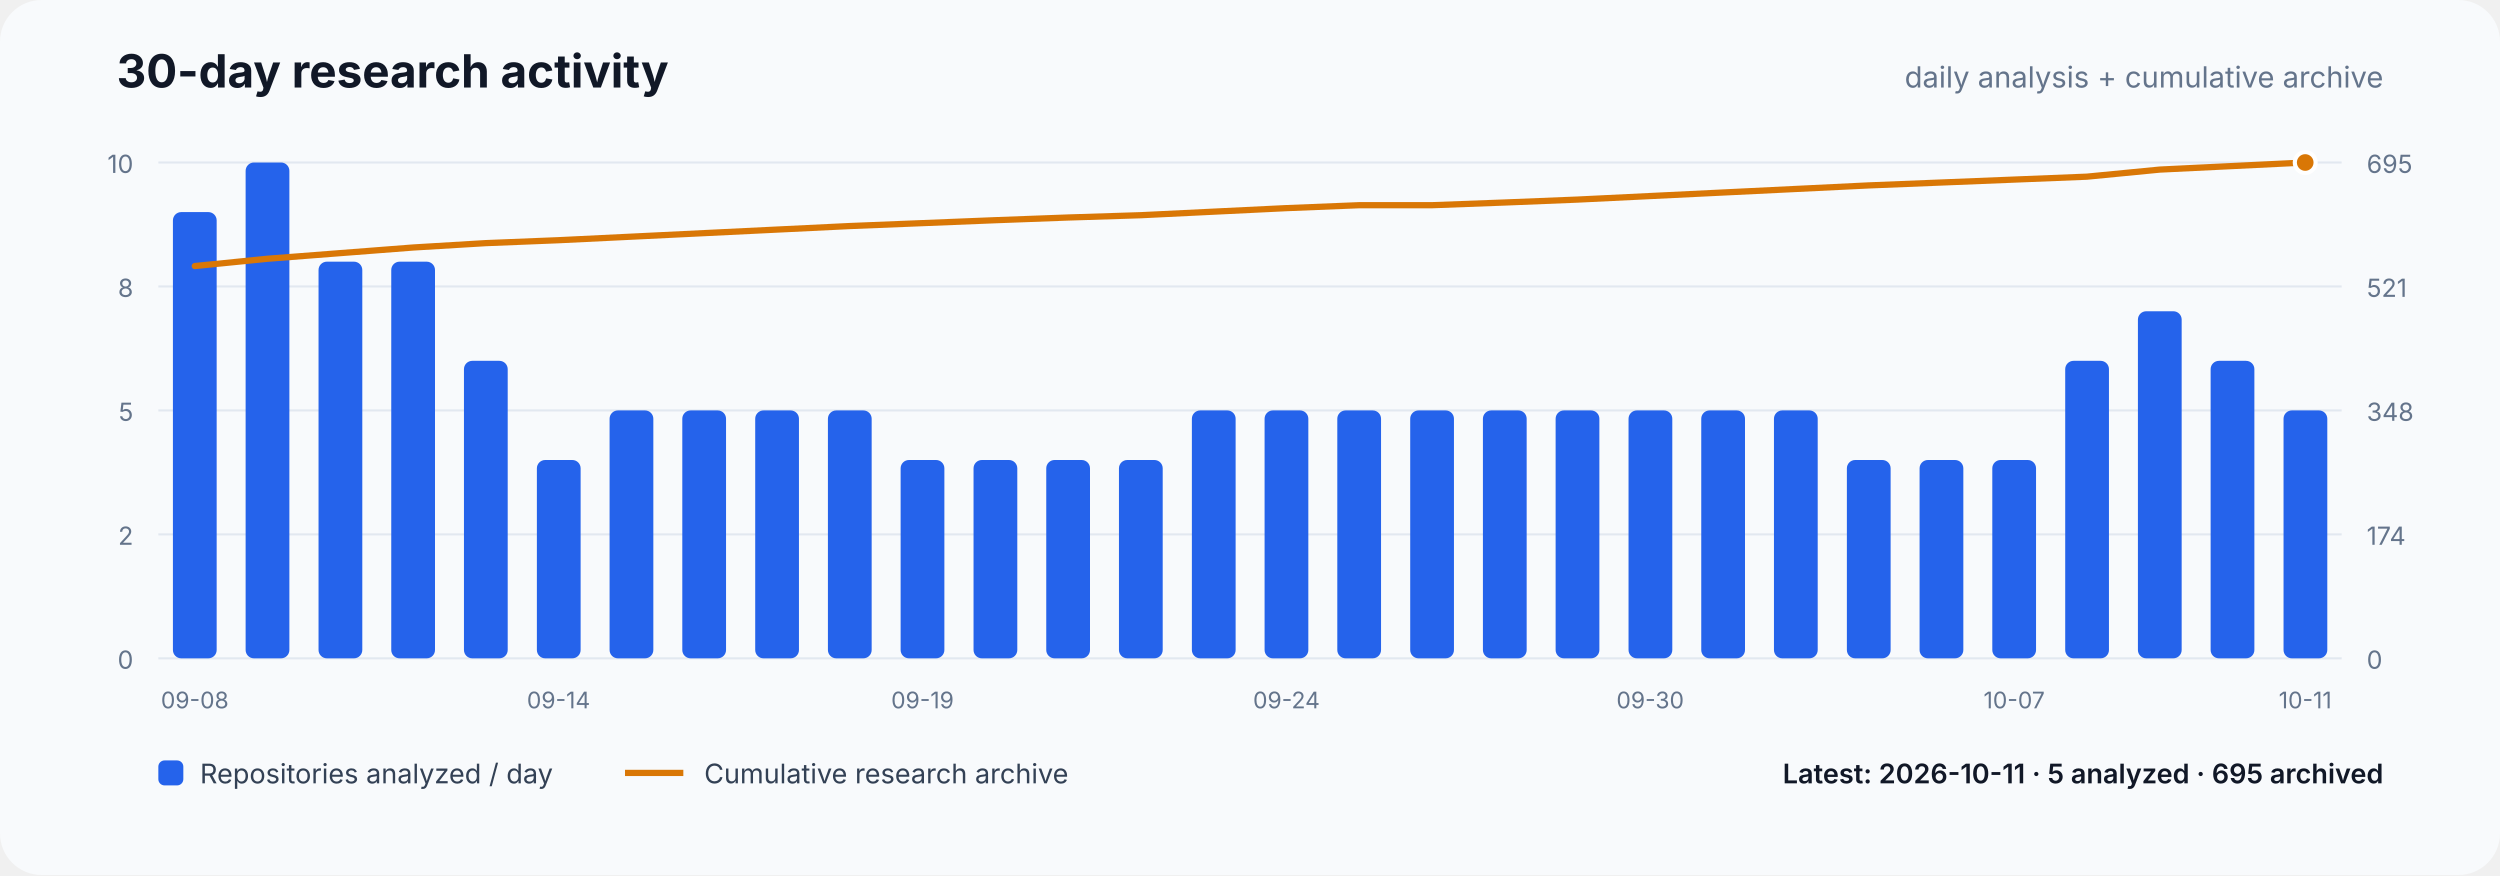
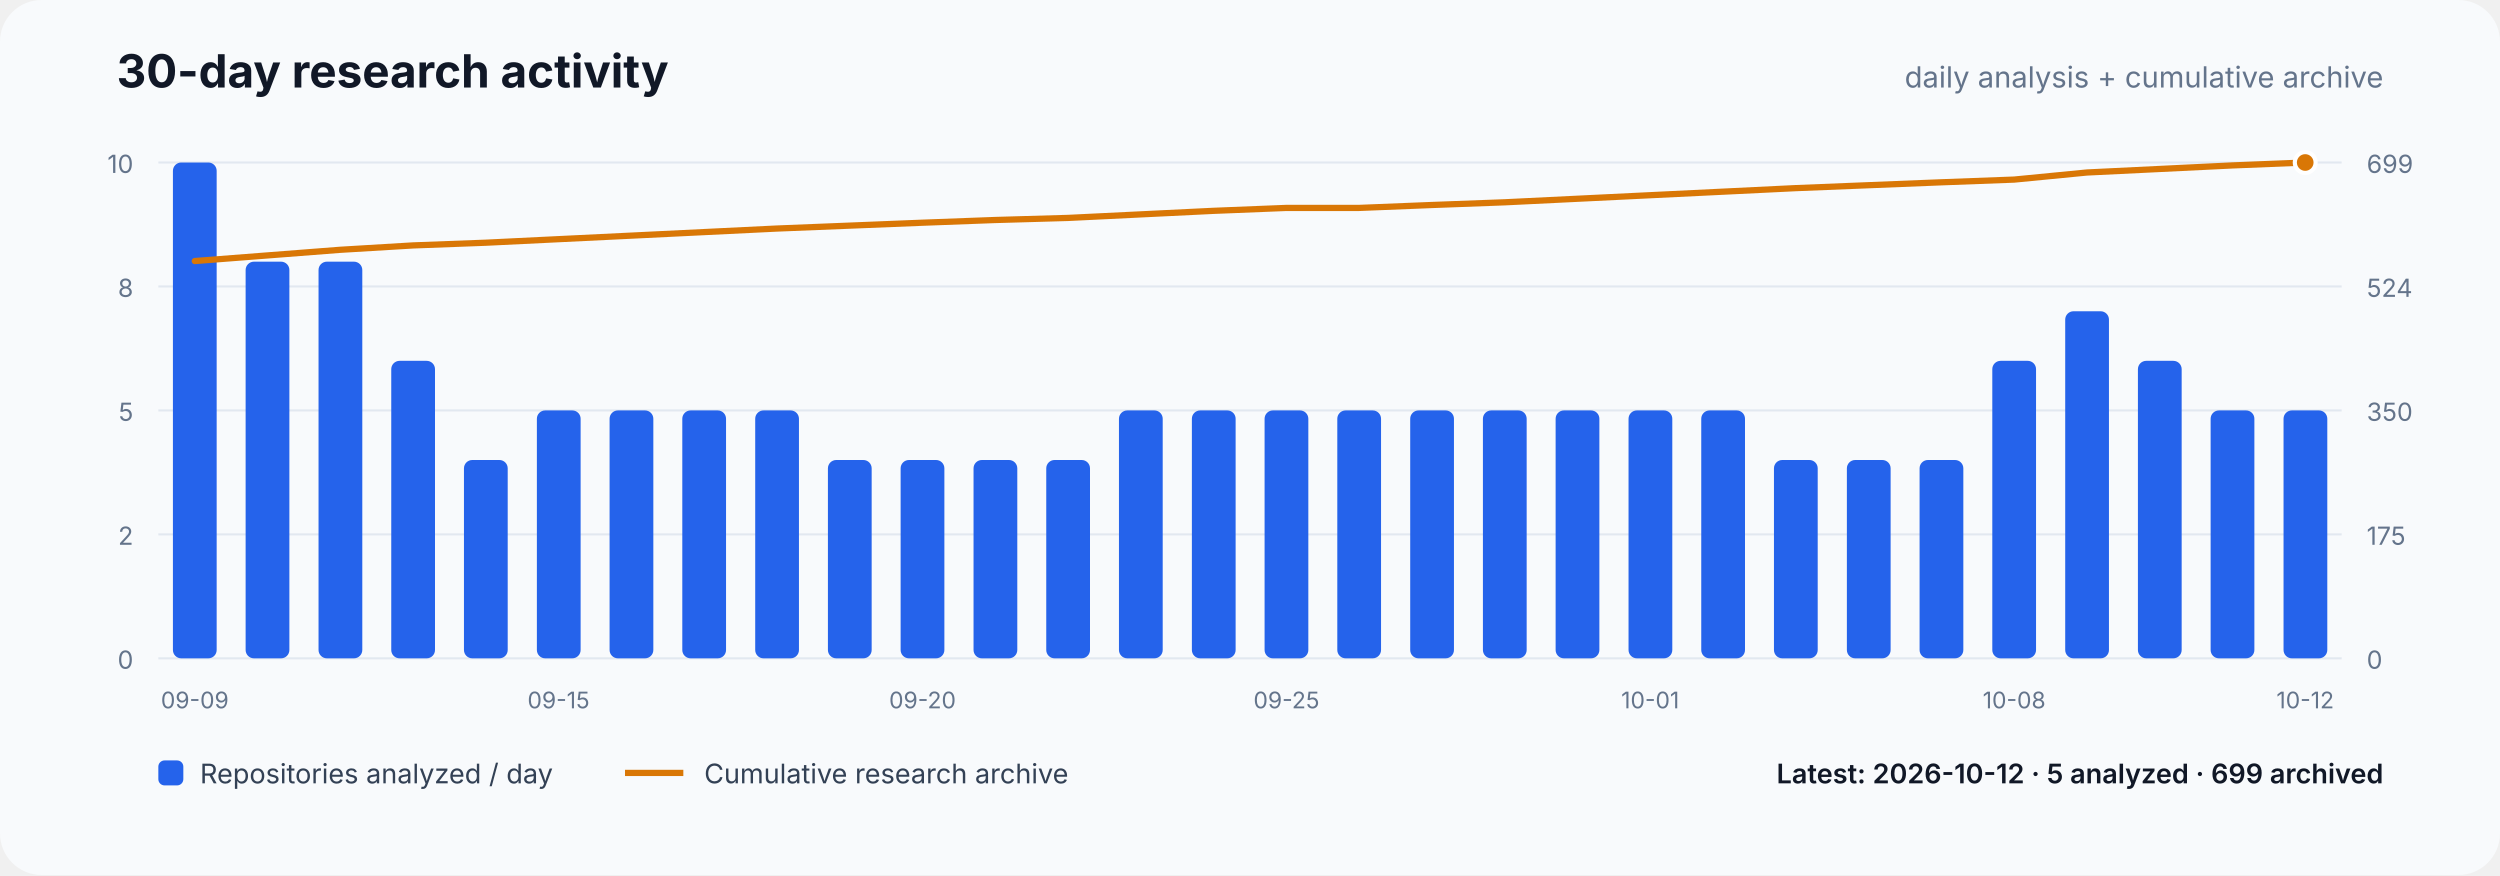
<svg xmlns="http://www.w3.org/2000/svg" width="1200" height="420" viewBox="0 0 1200 420" role="img" aria-labelledby="title desc">
  <rect width="1200" height="420" rx="20" fill="#f8fafc" />
  <text x="56" y="42" font-family="Inter,system-ui,sans-serif" font-size="22" font-weight="700" fill="#111827">30-day research activity</text>
  <text x="1144" y="42" text-anchor="end" font-family="Inter,system-ui,sans-serif" font-size="14" fill="#64748b">daily analysis + cumulative archive</text>
  <line x1="76" y1="316.0" x2="1124" y2="316.0" stroke="#e2e8f0" />
  <text x="64" y="321.0" text-anchor="end" font-family="Inter,system-ui,sans-serif" font-size="12" fill="#64748b">0</text>
  <text x="1136" y="321.0" font-family="Inter,system-ui,sans-serif" font-size="12" fill="#64748b">0</text>
  <line x1="76" y1="256.5" x2="1124" y2="256.5" stroke="#e2e8f0" />
  <text x="64" y="261.5" text-anchor="end" font-family="Inter,system-ui,sans-serif" font-size="12" fill="#64748b">2</text>
-   <text x="1136" y="261.5" font-family="Inter,system-ui,sans-serif" font-size="12" fill="#64748b">174</text>
+   <text x="1136" y="261.5" font-family="Inter,system-ui,sans-serif" font-size="12" fill="#64748b">175</text>
  <line x1="76" y1="197.0" x2="1124" y2="197.0" stroke="#e2e8f0" />
  <text x="64" y="202.0" text-anchor="end" font-family="Inter,system-ui,sans-serif" font-size="12" fill="#64748b">5</text>
-   <text x="1136" y="202.0" font-family="Inter,system-ui,sans-serif" font-size="12" fill="#64748b">348</text>
+   <text x="1136" y="202.0" font-family="Inter,system-ui,sans-serif" font-size="12" fill="#64748b">350</text>
  <line x1="76" y1="137.5" x2="1124" y2="137.5" stroke="#e2e8f0" />
  <text x="64" y="142.5" text-anchor="end" font-family="Inter,system-ui,sans-serif" font-size="12" fill="#64748b">8</text>
-   <text x="1136" y="142.5" font-family="Inter,system-ui,sans-serif" font-size="12" fill="#64748b">521</text>
+   <text x="1136" y="142.5" font-family="Inter,system-ui,sans-serif" font-size="12" fill="#64748b">524</text>
  <line x1="76" y1="78.0" x2="1124" y2="78.0" stroke="#e2e8f0" />
  <text x="64" y="83.0" text-anchor="end" font-family="Inter,system-ui,sans-serif" font-size="12" fill="#64748b">10</text>
-   <text x="1136" y="83.0" font-family="Inter,system-ui,sans-serif" font-size="12" fill="#64748b">695</text>
-   <rect x="83.0" y="101.8" width="21.0" height="214.2" rx="4" fill="#2563eb" />
-   <text x="93.5" y="340" text-anchor="middle" font-family="Inter,system-ui,sans-serif" font-size="11" fill="#64748b">09-08</text>
-   <rect x="117.9" y="78.0" width="21.0" height="238.0" rx="4" fill="#2563eb" />
+   <text x="1136" y="83.0" font-family="Inter,system-ui,sans-serif" font-size="12" fill="#64748b">699</text>
+   <rect x="83.0" y="78.0" width="21.0" height="238.0" rx="4" fill="#2563eb" />
+   <text x="93.5" y="340" text-anchor="middle" font-family="Inter,system-ui,sans-serif" font-size="11" fill="#64748b">09-09</text>
+   <rect x="117.9" y="125.6" width="21.0" height="190.4" rx="4" fill="#2563eb" />
  <rect x="152.9" y="125.6" width="21.0" height="190.4" rx="4" fill="#2563eb" />
-   <rect x="187.8" y="125.6" width="21.0" height="190.4" rx="4" fill="#2563eb" />
-   <rect x="222.7" y="173.2" width="21.0" height="142.8" rx="4" fill="#2563eb" />
-   <rect x="257.7" y="220.8" width="21.0" height="95.2" rx="4" fill="#2563eb" />
-   <text x="268.1" y="340" text-anchor="middle" font-family="Inter,system-ui,sans-serif" font-size="11" fill="#64748b">09-14</text>
+   <rect x="187.8" y="173.2" width="21.0" height="142.8" rx="4" fill="#2563eb" />
+   <rect x="222.7" y="220.8" width="21.0" height="95.2" rx="4" fill="#2563eb" />
+   <rect x="257.7" y="197.0" width="21.0" height="119.0" rx="4" fill="#2563eb" />
+   <text x="268.1" y="340" text-anchor="middle" font-family="Inter,system-ui,sans-serif" font-size="11" fill="#64748b">09-15</text>
  <rect x="292.6" y="197.0" width="21.0" height="119.0" rx="4" fill="#2563eb" />
  <rect x="327.5" y="197.0" width="21.0" height="119.0" rx="4" fill="#2563eb" />
  <rect x="362.5" y="197.0" width="21.0" height="119.0" rx="4" fill="#2563eb" />
-   <rect x="397.4" y="197.0" width="21.0" height="119.0" rx="4" fill="#2563eb" />
+   <rect x="397.4" y="220.8" width="21.0" height="95.2" rx="4" fill="#2563eb" />
  <rect x="432.3" y="220.8" width="21.0" height="95.2" rx="4" fill="#2563eb" />
-   <text x="442.8" y="340" text-anchor="middle" font-family="Inter,system-ui,sans-serif" font-size="11" fill="#64748b">09-19</text>
+   <text x="442.8" y="340" text-anchor="middle" font-family="Inter,system-ui,sans-serif" font-size="11" fill="#64748b">09-20</text>
  <rect x="467.3" y="220.8" width="21.0" height="95.2" rx="4" fill="#2563eb" />
  <rect x="502.2" y="220.8" width="21.0" height="95.2" rx="4" fill="#2563eb" />
-   <rect x="537.1" y="220.8" width="21.0" height="95.2" rx="4" fill="#2563eb" />
+   <rect x="537.1" y="197.0" width="21.0" height="119.0" rx="4" fill="#2563eb" />
  <rect x="572.1" y="197.0" width="21.0" height="119.0" rx="4" fill="#2563eb" />
  <rect x="607.0" y="197.0" width="21.0" height="119.0" rx="4" fill="#2563eb" />
-   <text x="617.5" y="340" text-anchor="middle" font-family="Inter,system-ui,sans-serif" font-size="11" fill="#64748b">09-24</text>
+   <text x="617.5" y="340" text-anchor="middle" font-family="Inter,system-ui,sans-serif" font-size="11" fill="#64748b">09-25</text>
  <rect x="641.9" y="197.0" width="21.0" height="119.0" rx="4" fill="#2563eb" />
  <rect x="676.9" y="197.0" width="21.0" height="119.0" rx="4" fill="#2563eb" />
  <rect x="711.8" y="197.0" width="21.0" height="119.0" rx="4" fill="#2563eb" />
  <rect x="746.7" y="197.0" width="21.0" height="119.0" rx="4" fill="#2563eb" />
  <rect x="781.7" y="197.0" width="21.0" height="119.0" rx="4" fill="#2563eb" />
-   <text x="792.1" y="340" text-anchor="middle" font-family="Inter,system-ui,sans-serif" font-size="11" fill="#64748b">09-30</text>
+   <text x="792.1" y="340" text-anchor="middle" font-family="Inter,system-ui,sans-serif" font-size="11" fill="#64748b">10-01</text>
  <rect x="816.6" y="197.0" width="21.0" height="119.0" rx="4" fill="#2563eb" />
-   <rect x="851.5" y="197.0" width="21.0" height="119.0" rx="4" fill="#2563eb" />
+   <rect x="851.5" y="220.8" width="21.0" height="95.2" rx="4" fill="#2563eb" />
  <rect x="886.5" y="220.8" width="21.0" height="95.2" rx="4" fill="#2563eb" />
  <rect x="921.4" y="220.8" width="21.0" height="95.2" rx="4" fill="#2563eb" />
-   <rect x="956.3" y="220.8" width="21.0" height="95.2" rx="4" fill="#2563eb" />
-   <text x="966.8" y="340" text-anchor="middle" font-family="Inter,system-ui,sans-serif" font-size="11" fill="#64748b">10-07</text>
-   <rect x="991.3" y="173.2" width="21.0" height="142.8" rx="4" fill="#2563eb" />
-   <rect x="1026.2" y="149.4" width="21.0" height="166.6" rx="4" fill="#2563eb" />
-   <rect x="1061.1" y="173.2" width="21.0" height="142.8" rx="4" fill="#2563eb" />
+   <rect x="956.3" y="173.2" width="21.0" height="142.8" rx="4" fill="#2563eb" />
+   <text x="966.8" y="340" text-anchor="middle" font-family="Inter,system-ui,sans-serif" font-size="11" fill="#64748b">10-08</text>
+   <rect x="991.3" y="149.4" width="21.0" height="166.6" rx="4" fill="#2563eb" />
+   <rect x="1026.2" y="173.2" width="21.0" height="142.8" rx="4" fill="#2563eb" />
+   <rect x="1061.1" y="197.0" width="21.0" height="119.0" rx="4" fill="#2563eb" />
  <rect x="1096.1" y="197.0" width="21.0" height="119.0" rx="4" fill="#2563eb" />
-   <text x="1106.5" y="340" text-anchor="middle" font-family="Inter,system-ui,sans-serif" font-size="11" fill="#64748b">10-11</text>
-   <polyline points="93.5,127.7 128.4,124.2 163.3,121.5 198.3,118.8 233.2,116.7 268.1,115.3 303.1,113.6 338.0,111.9 372.9,110.2 407.9,108.5 442.8,107.1 477.7,105.7 512.7,104.4 547.6,103.3 582.5,101.6 617.5,99.9 652.4,98.5 687.3,98.5 722.3,97.2 757.2,95.8 792.1,94.1 827.1,92.4 862.0,90.7 896.9,89.0 931.9,87.6 966.8,86.2 1001.7,84.8 1036.7,81.4 1071.6,79.7 1106.5,78.0" fill="none" stroke="#d97706" stroke-width="3" stroke-linejoin="round" stroke-linecap="round" />
+   <text x="1106.5" y="340" text-anchor="middle" font-family="Inter,system-ui,sans-serif" font-size="11" fill="#64748b">10-12</text>
+   <polyline points="93.5,125.3 128.4,122.6 163.3,119.9 198.3,117.8 233.2,116.5 268.1,114.8 303.1,113.1 338.0,111.4 372.9,109.7 407.9,108.3 442.8,106.9 477.7,105.6 512.7,104.6 547.6,102.9 582.5,101.2 617.5,99.8 652.4,99.8 687.3,98.4 722.3,97.1 757.2,95.4 792.1,93.7 827.1,92.0 862.0,90.3 896.9,88.9 931.9,87.5 966.8,86.2 1001.7,82.8 1036.7,81.1 1071.6,79.4 1106.5,78.0" fill="none" stroke="#d97706" stroke-width="3" stroke-linejoin="round" stroke-linecap="round" />
  <circle cx="1106.5" cy="78.0" r="5" fill="#d97706" stroke="#fff" stroke-width="2" />
  <rect x="76" y="365" width="12" height="12" rx="3" fill="#2563eb" />
  <text x="96" y="376" font-family="Inter,system-ui,sans-serif" font-size="13" fill="#334155">Repositories analyzed / day</text>
  <line x1="300" y1="371" x2="328" y2="371" stroke="#d97706" stroke-width="3" />
  <text x="338" y="376" font-family="Inter,system-ui,sans-serif" font-size="13" fill="#334155">Cumulative research archive</text>
-   <text x="1144" y="376" text-anchor="end" font-family="Inter,system-ui,sans-serif" font-size="13" font-weight="600" fill="#111827">Latest: 2026-10-11 · 5 analyzed · 695 archived</text>
+   <text x="1144" y="376" text-anchor="end" font-family="Inter,system-ui,sans-serif" font-size="13" font-weight="600" fill="#111827">Latest: 2026-10-12 · 5 analyzed · 699 archived</text>
</svg>
